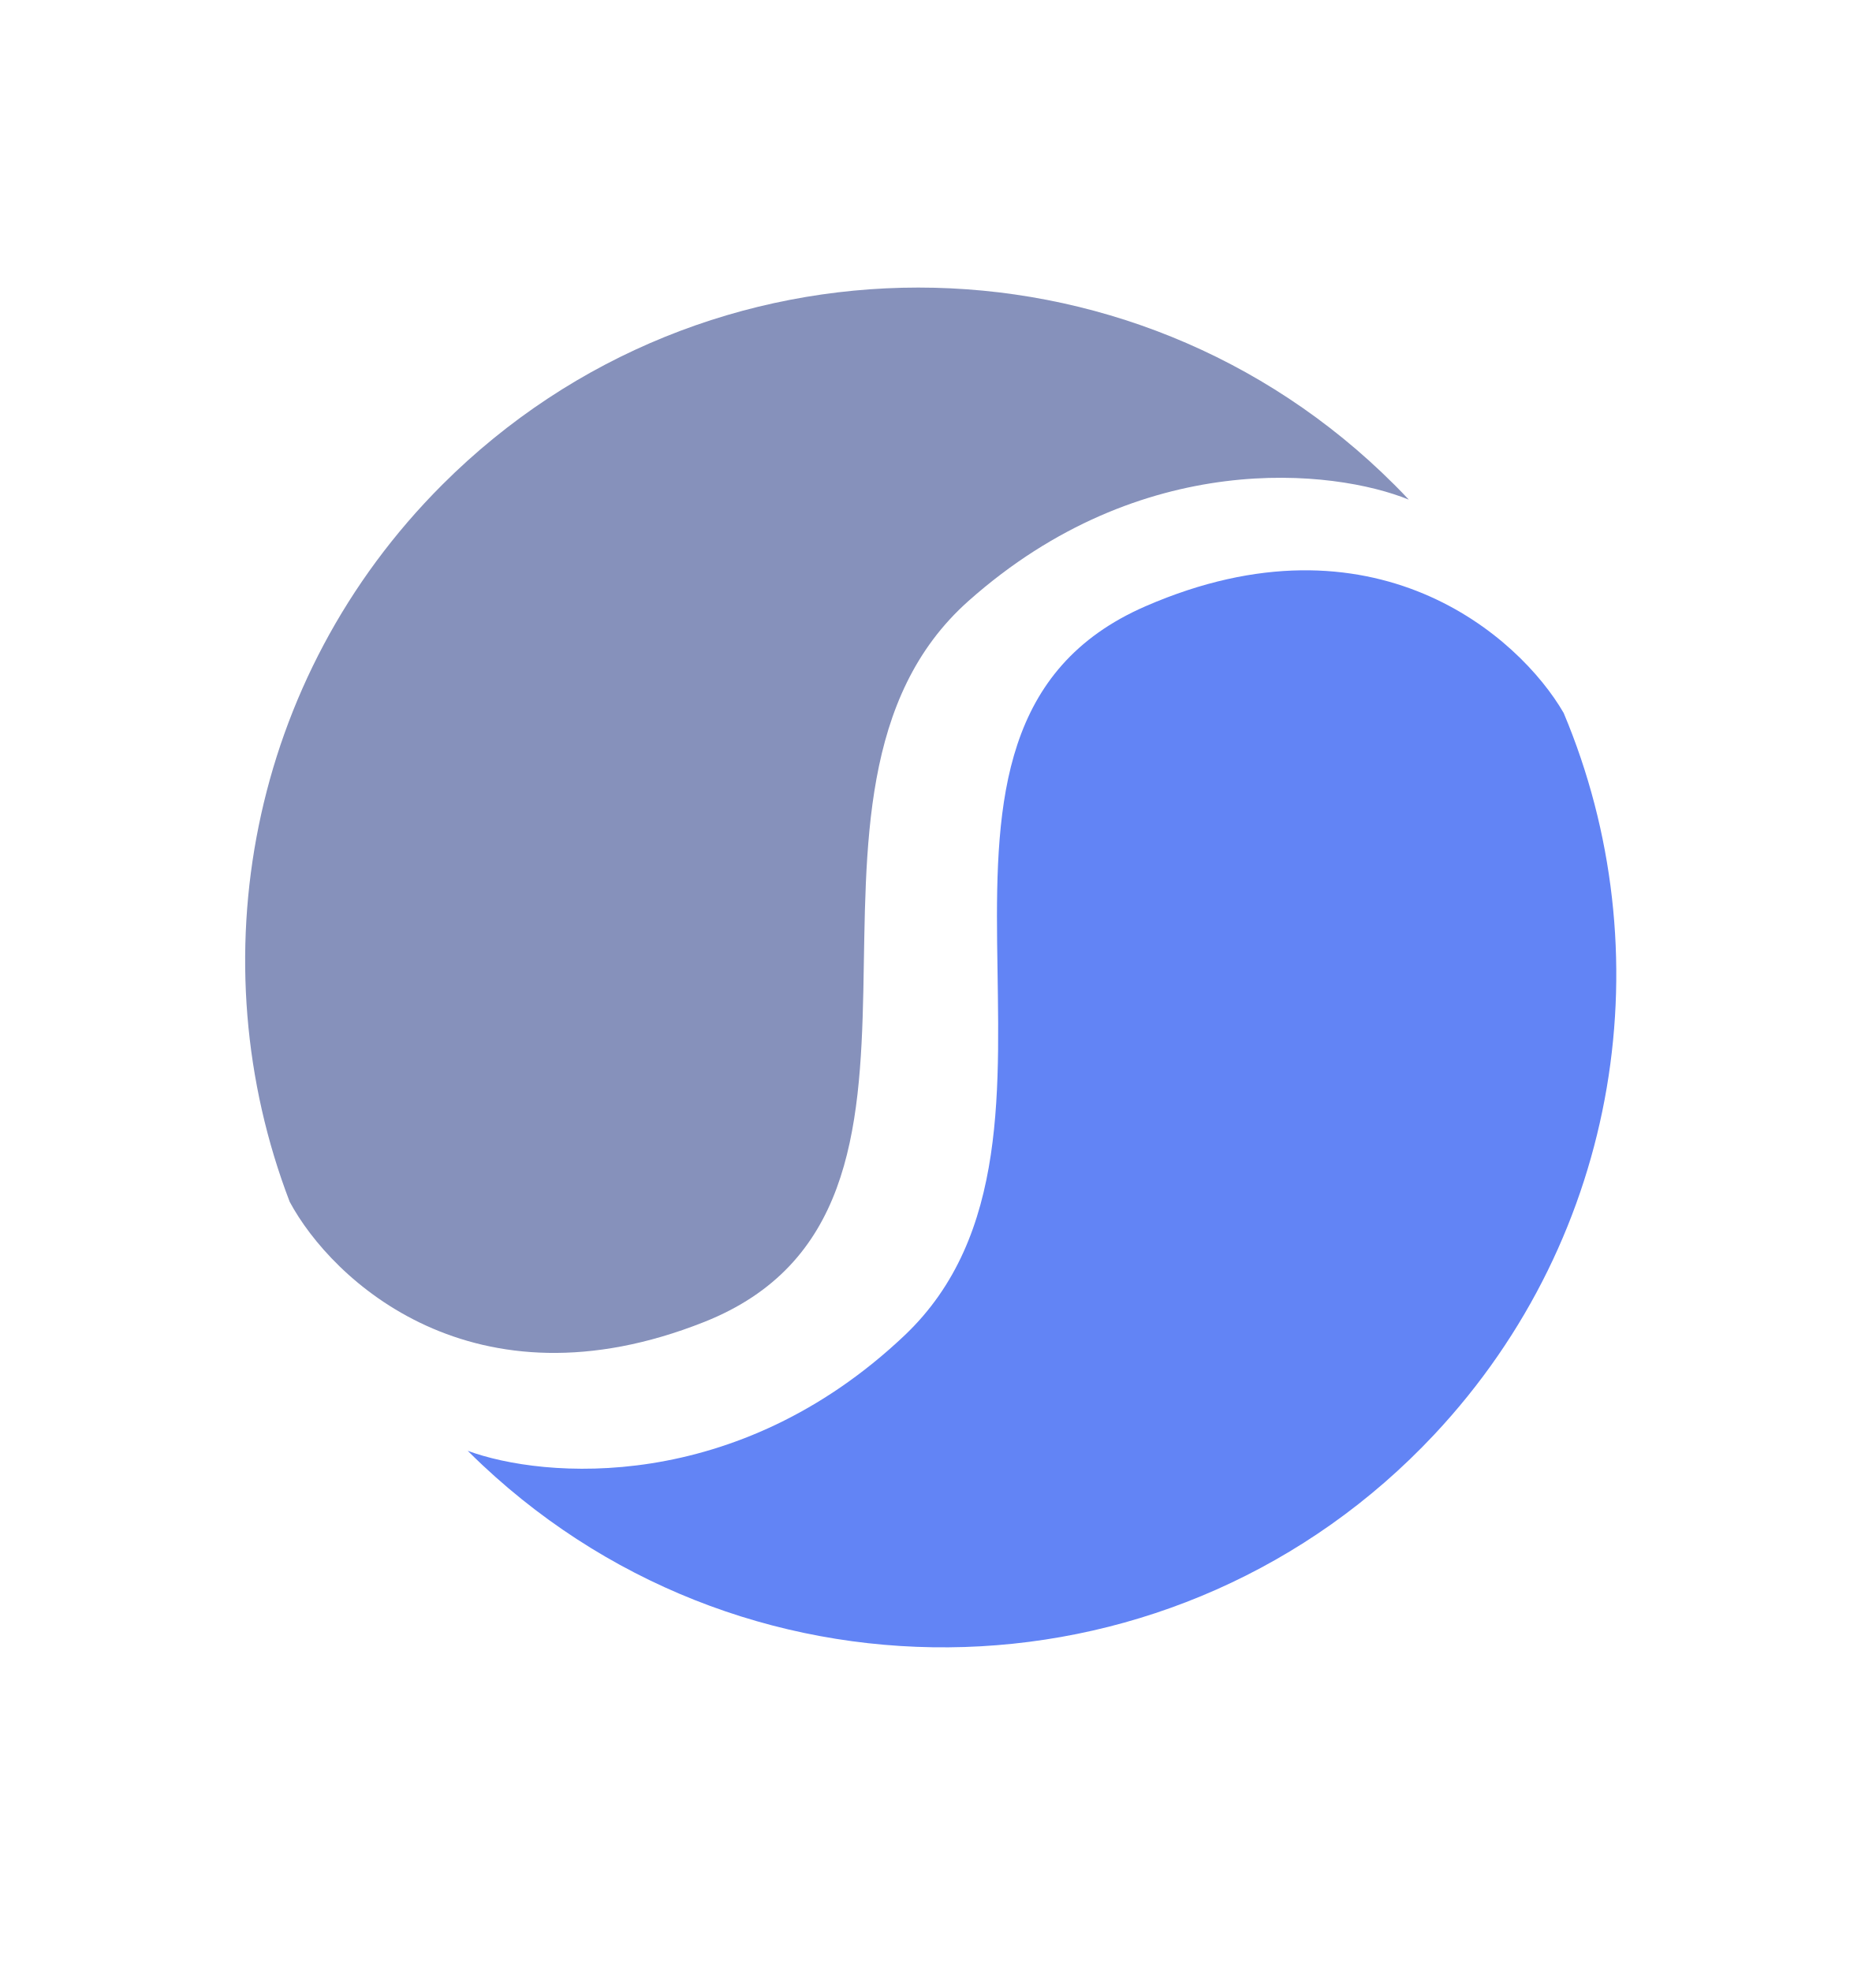
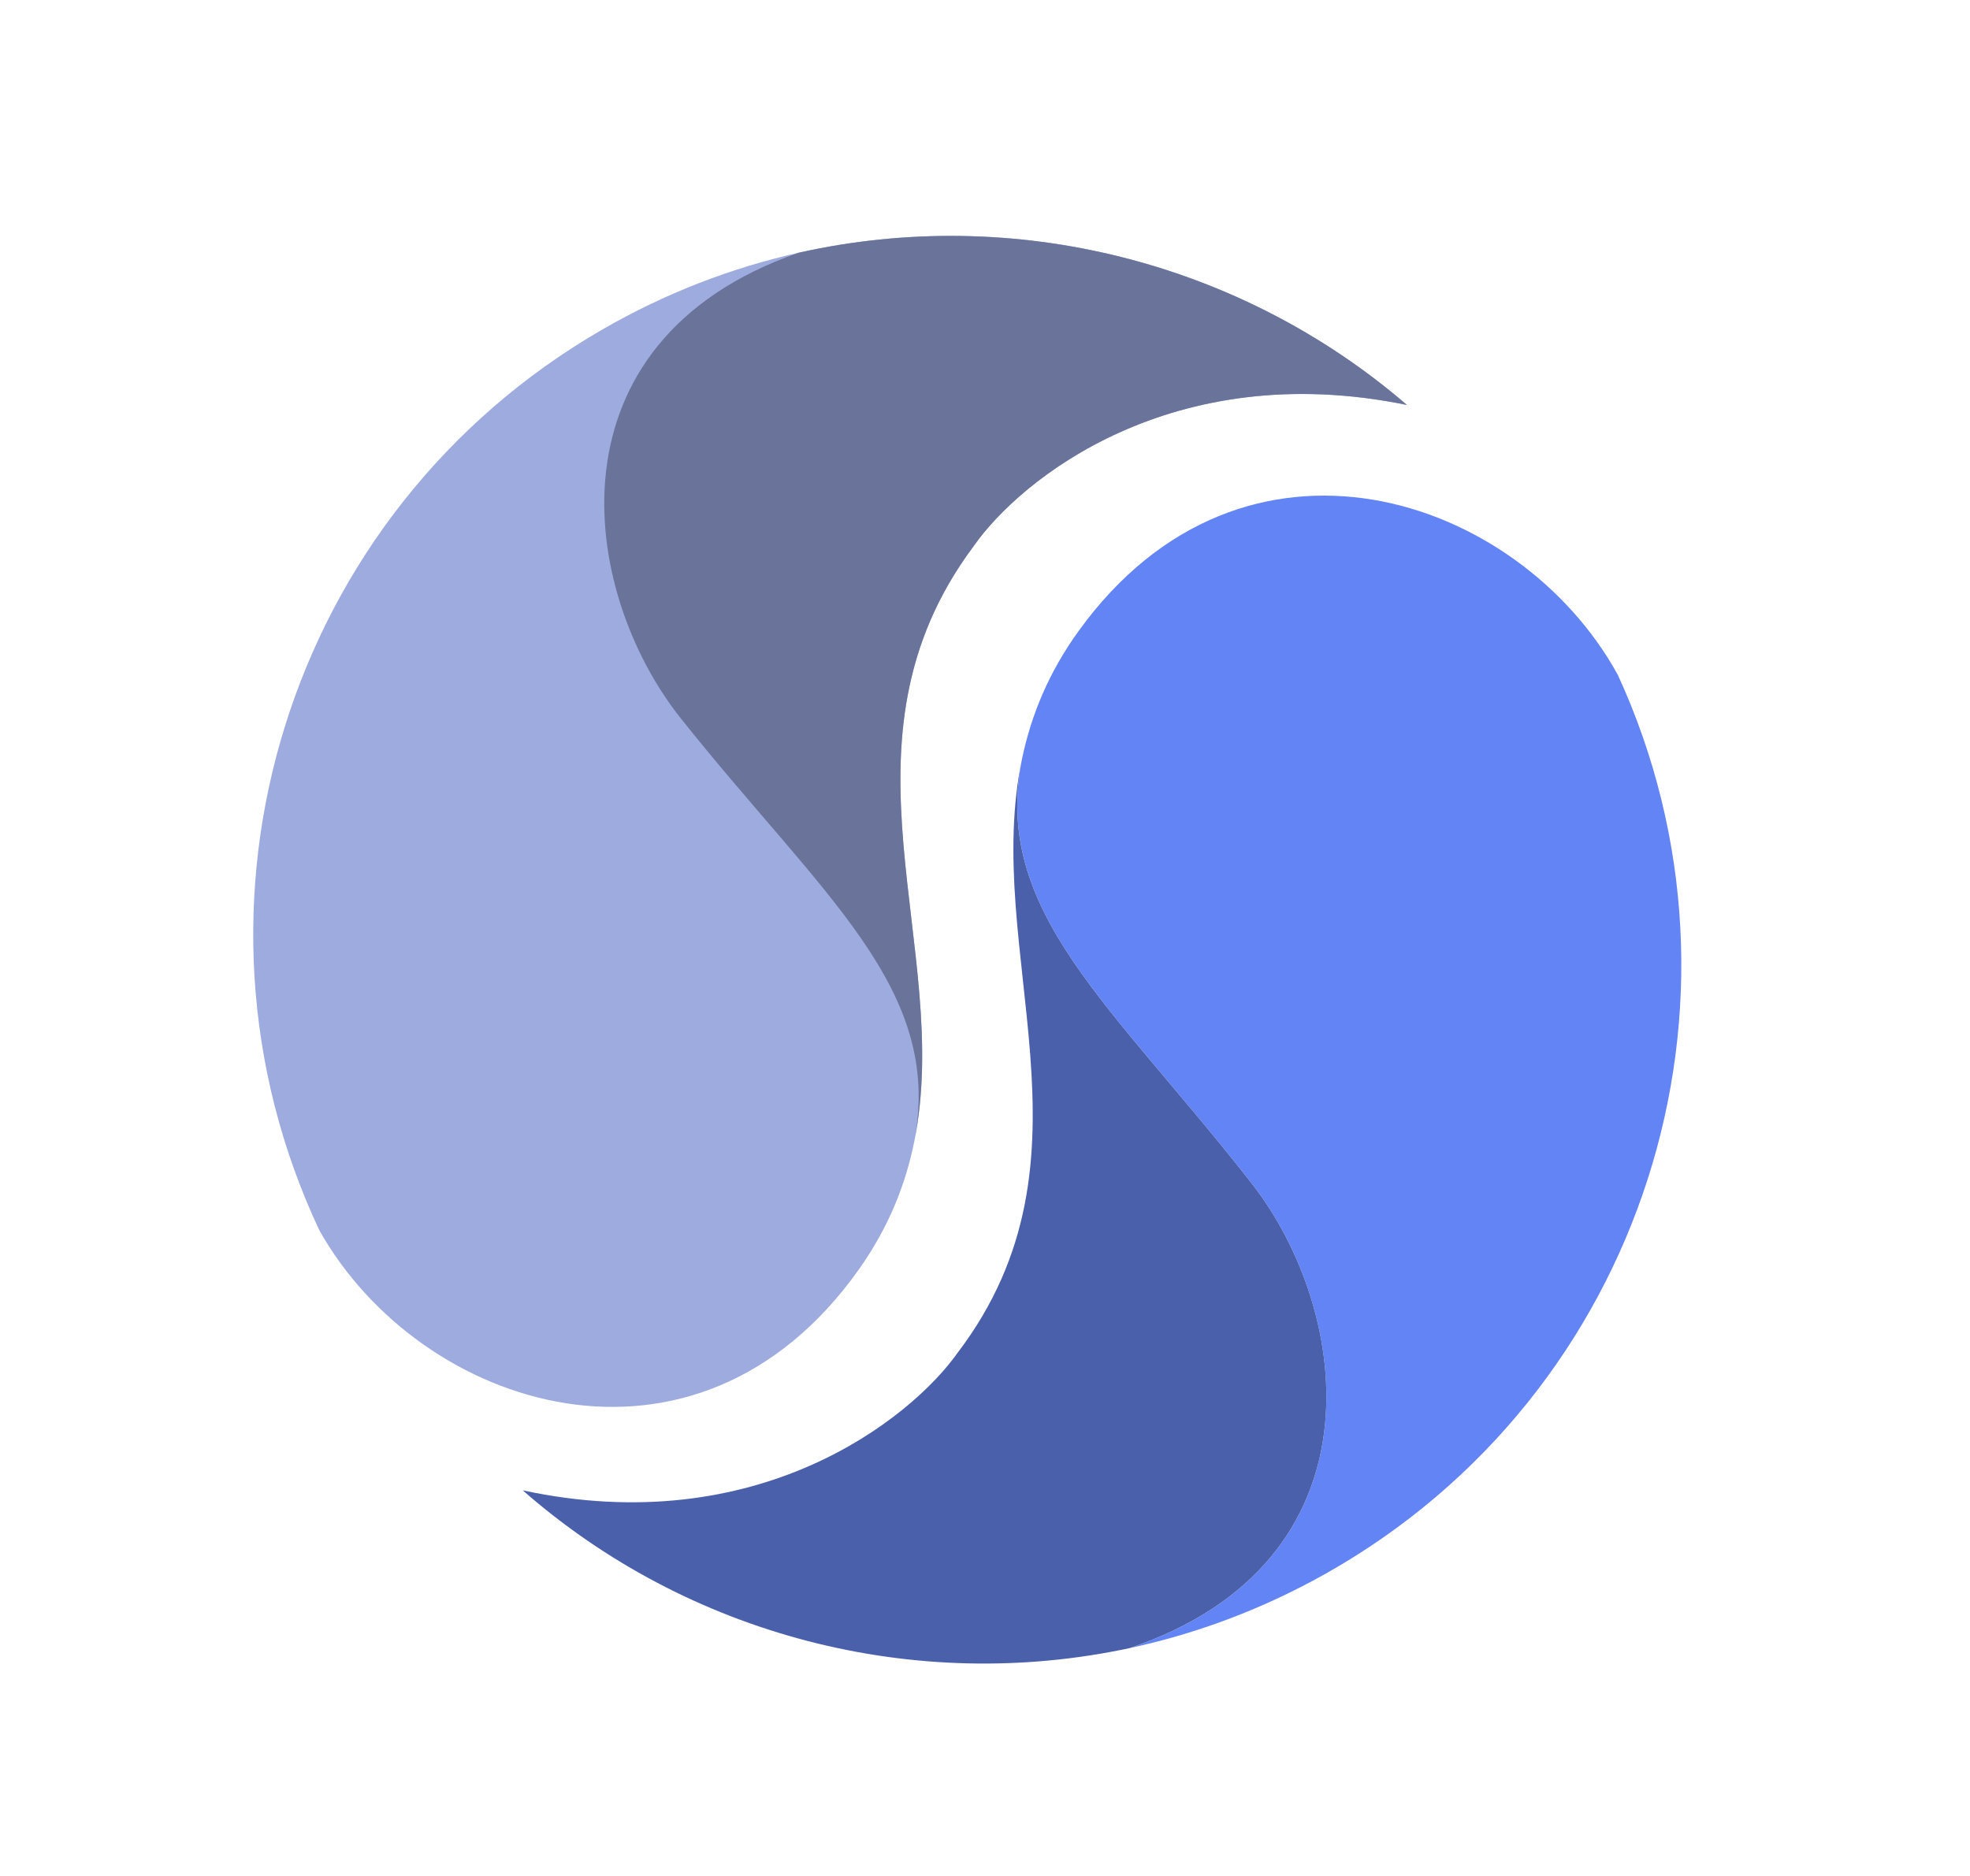
- <svg xmlns="http://www.w3.org/2000/svg" width="39" height="41" viewBox="0 0 39 41" fill="none">
-   <path d="M28.998 10.082C23.531 4.615 14.666 4.615 9.199 10.082C5.166 14.115 4.108 19.997 6.025 25C6.898 26.627 9.843 29.405 14.643 27.5C20.643 25.119 15.643 16.5 20.143 12.5C23.743 9.3 27.747 9.762 29.299 10.393C29.201 10.288 29.101 10.184 28.998 10.082Z" fill="#8691BB" />
-   <path d="M10.038 30.48C15.679 35.769 24.538 35.484 29.827 29.843C33.728 25.683 34.597 19.77 32.52 14.831C31.596 13.233 28.563 10.551 23.826 12.61C17.906 15.182 23.181 23.636 18.812 27.779C15.316 31.093 11.299 30.76 9.727 30.179C9.829 30.281 9.933 30.381 10.038 30.48Z" fill="#6284F5" />
+ <svg xmlns="http://www.w3.org/2000/svg" width="42" height="40" viewBox="0 0 42 40" fill="none">
+   <path d="M12.842 7.026C6.093 10.922 3.551 19.306 6.808 26.232C8.957 30.06 14.842 31.962 18.312 27.066C18.947 26.168 19.307 25.258 19.492 24.339C20.328 20.191 17.622 15.85 20.753 11.651C21.75 10.217 24.993 7.605 29.996 8.635C26.446 5.577 21.615 4.359 17.026 5.389C15.592 5.711 14.182 6.252 12.842 7.026Z" fill="#9EABDE" />
+   <path d="M29.996 8.635C24.993 7.606 21.75 10.217 20.753 11.652C17.622 15.851 20.328 20.191 19.492 24.339C20.114 21.073 17.549 19.129 14.516 15.319C12.34 12.585 11.606 7.277 17.026 5.389C21.615 4.359 26.446 5.577 29.996 8.635Z" fill="#6A749A" />
+   <path d="M34.492 14.391C37.687 21.346 35.068 29.707 28.285 33.542C26.938 34.303 25.523 34.832 24.086 35.141C29.523 33.302 28.837 27.988 26.686 25.234C23.688 21.396 21.14 19.429 21.792 16.169C21.985 15.252 22.353 14.345 22.997 13.453C26.511 8.589 32.378 10.543 34.492 14.391Z" fill="#6284F5" />
+   <path d="M11.145 31.778C16.139 32.852 19.406 30.27 20.416 28.845C23.585 24.674 20.918 20.31 21.791 16.169C21.14 19.43 23.688 21.396 26.686 25.234C28.837 27.988 29.523 33.302 24.085 35.141C19.488 36.129 14.668 34.867 11.145 31.778Z" fill="#4A60AA" />
</svg>
